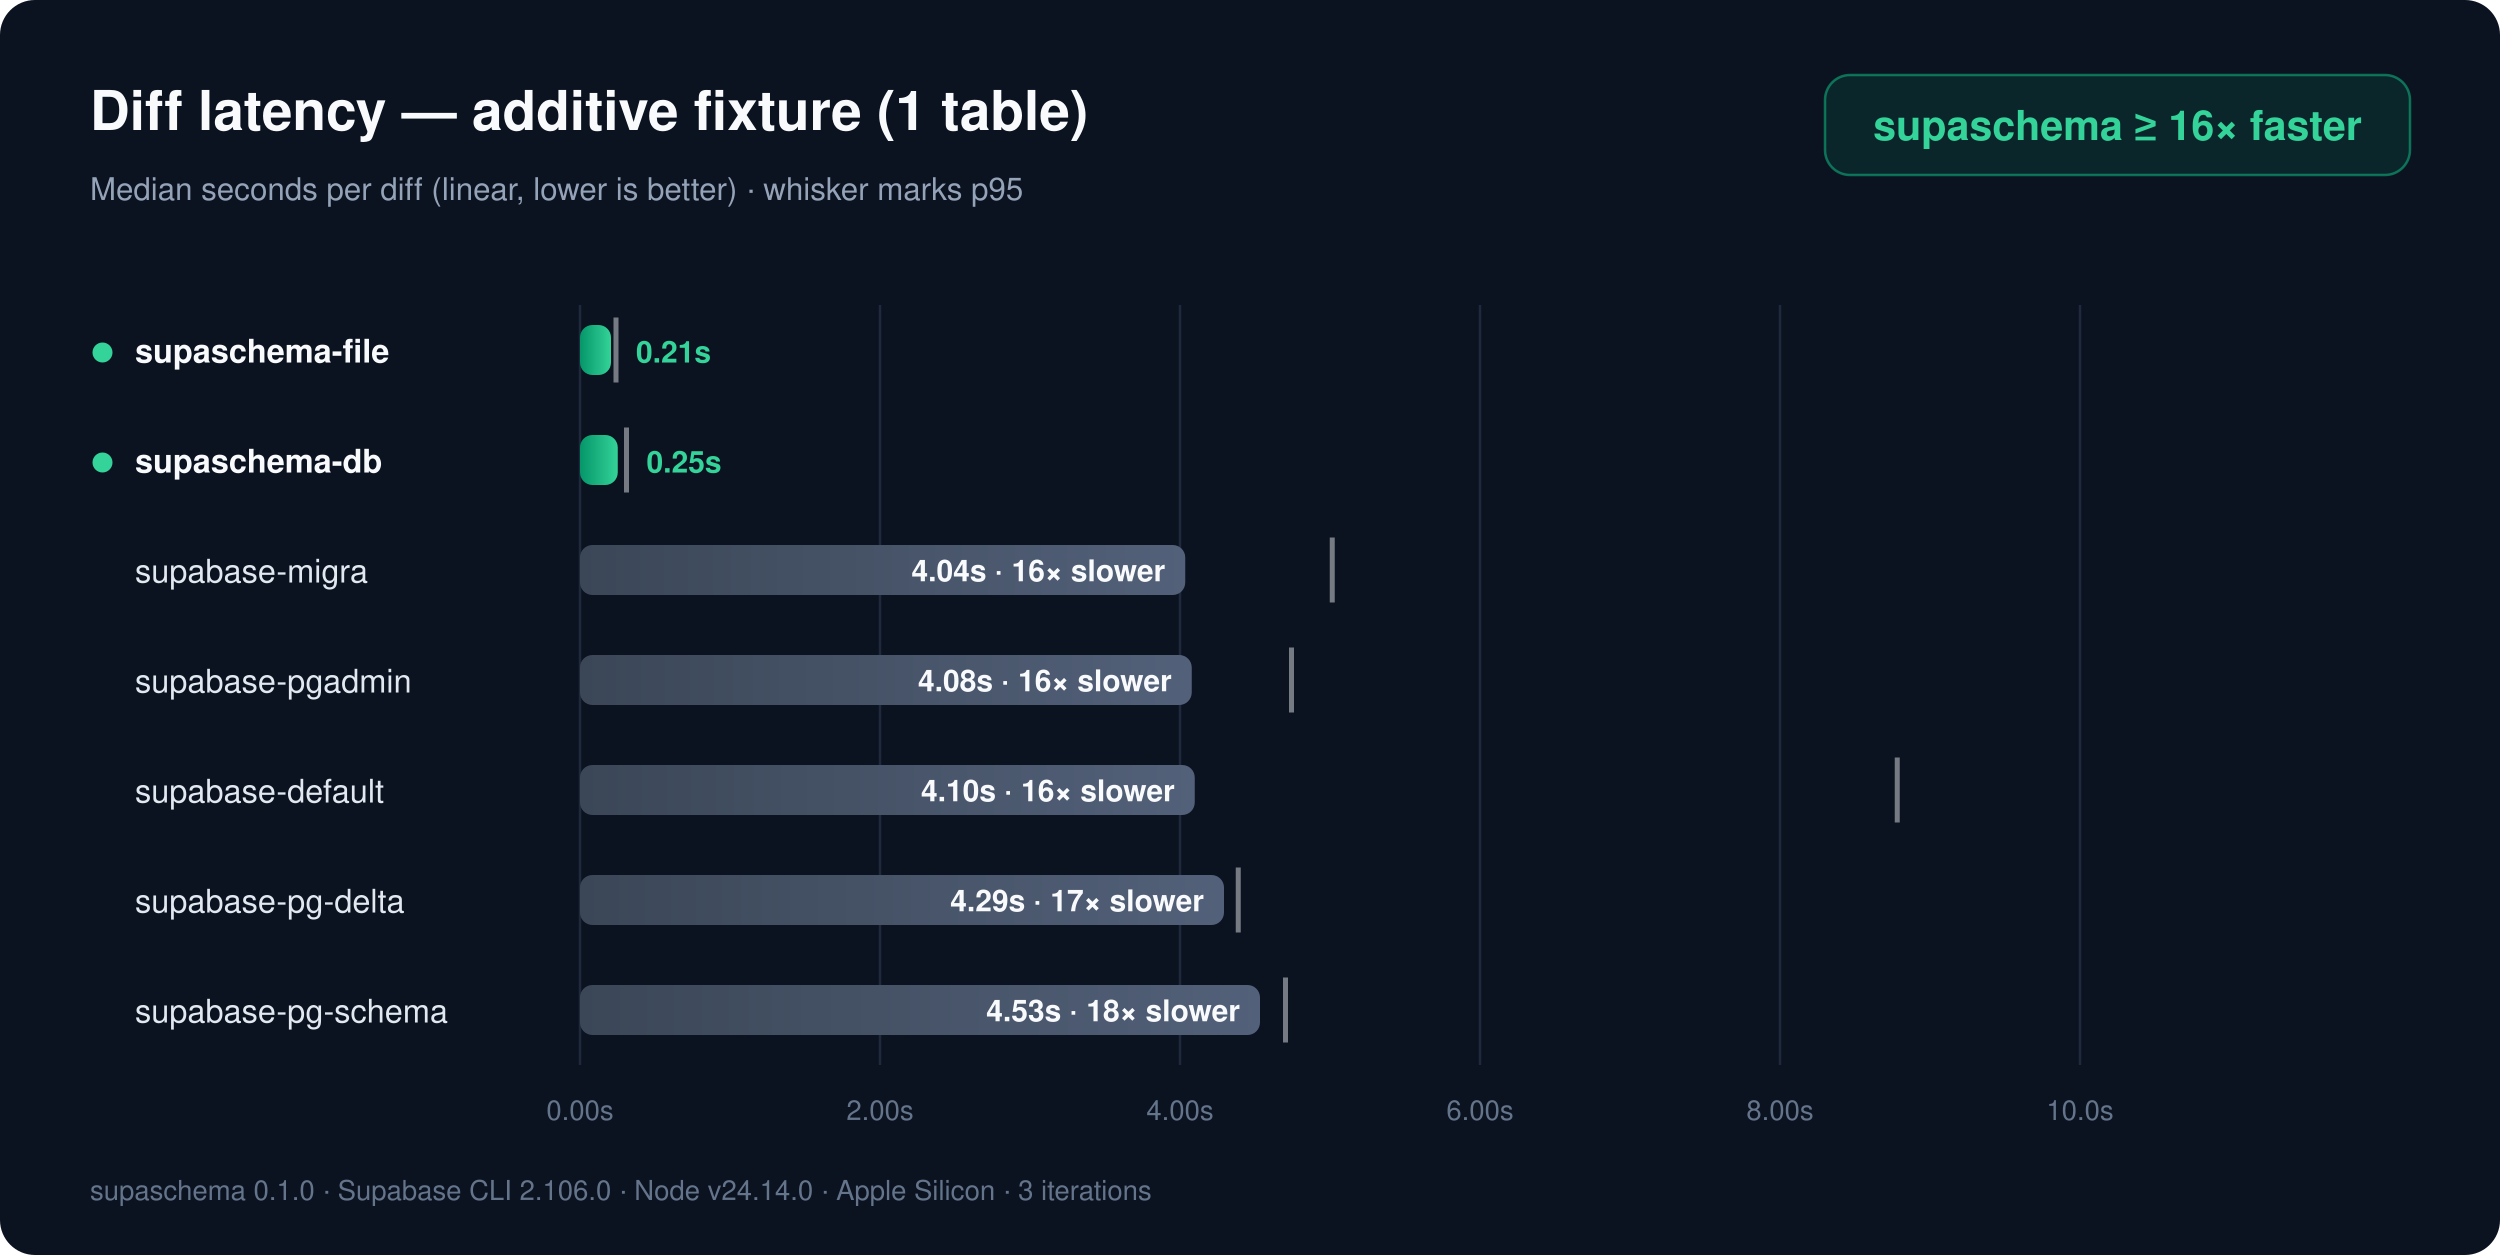
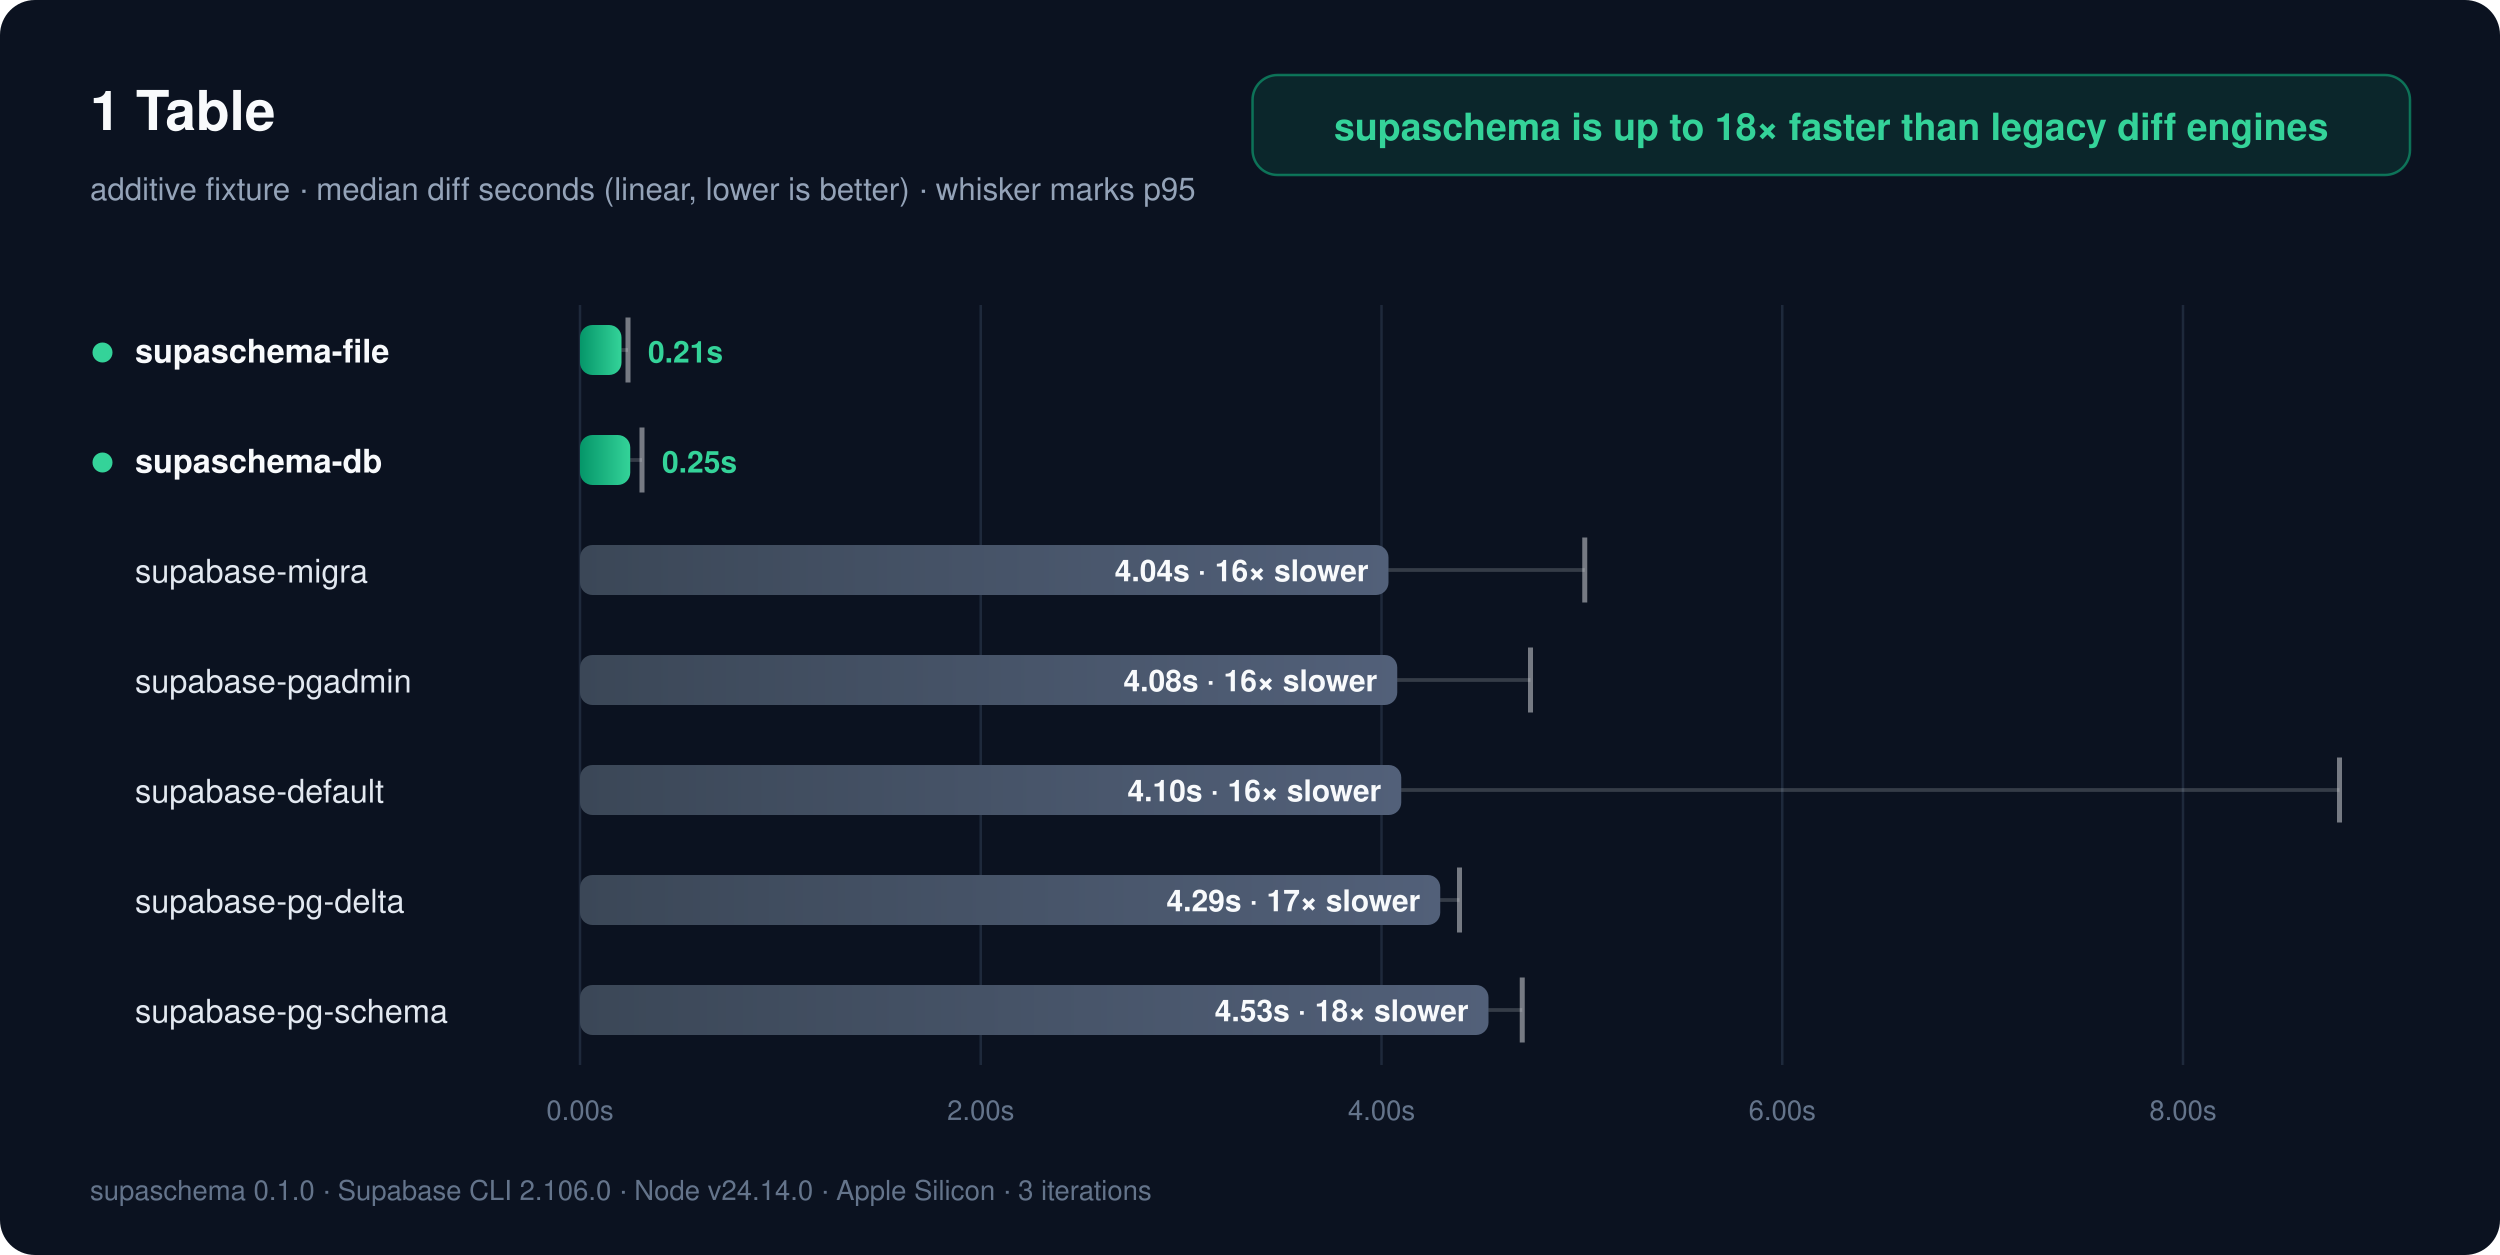
<svg xmlns="http://www.w3.org/2000/svg" width="1000" height="502" viewBox="0 0 1000 502" role="img">
  <defs>
    <linearGradient id="supaGradient" x1="0" y1="0" x2="1" y2="0">
      <stop offset="0%" stop-color="#059669" />
      <stop offset="100%" stop-color="#34d399" />
    </linearGradient>
    <linearGradient id="slateGradient" x1="0" y1="0" x2="1" y2="0">
      <stop offset="0%" stop-color="#3b4757" />
      <stop offset="100%" stop-color="#526079" />
    </linearGradient>
  </defs>
  <rect width="100%" height="100%" rx="14" fill="#0b1220" />
-   <text x="36.0" y="52.0" fill="#f8fafc" font-family="ui-sans-serif, system-ui, 'Segoe UI', Helvetica, Arial, sans-serif" font-size="22" font-weight="700">Diff latency — additive fixture (1 table)</text>
-   <text x="36.0" y="80.0" fill="#94a3b8" font-family="ui-sans-serif, system-ui, 'Segoe UI', Helvetica, Arial, sans-serif" font-size="12.5" font-weight="400">Median seconds per diff (linear, lower is better) · whisker marks p95</text>
-   <rect x="730" y="30" width="234" height="40" rx="10" fill="rgba(16,185,129,0.12)" stroke="#10b981" stroke-opacity="0.55" />
-   <text x="847.0" y="56.0" fill="#34d399" font-family="ui-sans-serif, system-ui, 'Segoe UI', Helvetica, Arial, sans-serif" font-size="16.5" font-weight="700" text-anchor="middle">supaschema ≥ 16× faster</text>
+   <text x="36.0" y="52.0" fill="#f8fafc" font-family="ui-sans-serif, system-ui, 'Segoe UI', Helvetica, Arial, sans-serif" font-size="22" font-weight="700">1 Table</text>
+   <text x="36.0" y="80.0" fill="#94a3b8" font-family="ui-sans-serif, system-ui, 'Segoe UI', Helvetica, Arial, sans-serif" font-size="12.5" font-weight="400">additive fixture · median diff seconds (linear, lower is better) · whisker marks p95</text>
+   <rect x="501" y="30" width="463" height="40" rx="10" fill="rgba(16,185,129,0.12)" stroke="#10b981" stroke-opacity="0.55" />
+   <text x="732.5" y="56.0" fill="#34d399" font-family="ui-sans-serif, system-ui, 'Segoe UI', Helvetica, Arial, sans-serif" font-size="15" font-weight="700" text-anchor="middle">supaschema is up to 18× faster than legacy diff engines</text>
  <line x1="232.0" y1="122" x2="232.0" y2="426" stroke="#1e293b" stroke-width="1" />
  <text x="232.0" y="448.0" fill="#64748b" font-family="ui-sans-serif, system-ui, 'Segoe UI', Helvetica, Arial, sans-serif" font-size="11" font-weight="400" text-anchor="middle">0.00s</text>
-   <line x1="352.0" y1="122" x2="352.0" y2="426" stroke="#1e293b" stroke-width="1" />
-   <text x="352.0" y="448.0" fill="#64748b" font-family="ui-sans-serif, system-ui, 'Segoe UI', Helvetica, Arial, sans-serif" font-size="11" font-weight="400" text-anchor="middle">2.00s</text>
-   <line x1="472.0" y1="122" x2="472.0" y2="426" stroke="#1e293b" stroke-width="1" />
-   <text x="472.0" y="448.0" fill="#64748b" font-family="ui-sans-serif, system-ui, 'Segoe UI', Helvetica, Arial, sans-serif" font-size="11" font-weight="400" text-anchor="middle">4.00s</text>
-   <line x1="592.0" y1="122" x2="592.0" y2="426" stroke="#1e293b" stroke-width="1" />
-   <text x="592.0" y="448.0" fill="#64748b" font-family="ui-sans-serif, system-ui, 'Segoe UI', Helvetica, Arial, sans-serif" font-size="11" font-weight="400" text-anchor="middle">6.00s</text>
-   <line x1="712.0" y1="122" x2="712.0" y2="426" stroke="#1e293b" stroke-width="1" />
-   <text x="712.0" y="448.0" fill="#64748b" font-family="ui-sans-serif, system-ui, 'Segoe UI', Helvetica, Arial, sans-serif" font-size="11" font-weight="400" text-anchor="middle">8.00s</text>
-   <line x1="832.0" y1="122" x2="832.0" y2="426" stroke="#1e293b" stroke-width="1" />
-   <text x="832.0" y="448.0" fill="#64748b" font-family="ui-sans-serif, system-ui, 'Segoe UI', Helvetica, Arial, sans-serif" font-size="11" font-weight="400" text-anchor="middle">10.0s</text>
+   <line x1="392.3" y1="122" x2="392.3" y2="426" stroke="#1e293b" stroke-width="1" />
+   <text x="392.3" y="448.0" fill="#64748b" font-family="ui-sans-serif, system-ui, 'Segoe UI', Helvetica, Arial, sans-serif" font-size="11" font-weight="400" text-anchor="middle">2.00s</text>
+   <line x1="552.6" y1="122" x2="552.6" y2="426" stroke="#1e293b" stroke-width="1" />
+   <text x="552.6" y="448.0" fill="#64748b" font-family="ui-sans-serif, system-ui, 'Segoe UI', Helvetica, Arial, sans-serif" font-size="11" font-weight="400" text-anchor="middle">4.00s</text>
+   <line x1="712.9" y1="122" x2="712.9" y2="426" stroke="#1e293b" stroke-width="1" />
+   <text x="712.9" y="448.0" fill="#64748b" font-family="ui-sans-serif, system-ui, 'Segoe UI', Helvetica, Arial, sans-serif" font-size="11" font-weight="400" text-anchor="middle">6.00s</text>
+   <line x1="873.2" y1="122" x2="873.2" y2="426" stroke="#1e293b" stroke-width="1" />
+   <text x="873.2" y="448.0" fill="#64748b" font-family="ui-sans-serif, system-ui, 'Segoe UI', Helvetica, Arial, sans-serif" font-size="11" font-weight="400" text-anchor="middle">8.00s</text>
  <circle cx="41" cy="141" r="4" fill="#34d399" />
  <text x="54.0" y="145.0" fill="#f8fafc" font-family="ui-sans-serif, system-ui, 'Segoe UI', Helvetica, Arial, sans-serif" font-size="13" font-weight="650">supaschema-file</text>
-   <rect x="232" y="130" width="12.4" height="20" rx="5" fill="url(#supaGradient)" />
-   <line x1="246.4" y1="127" x2="246.4" y2="153" stroke="#f8fafc" stroke-opacity="0.45" stroke-width="2" />
-   <text x="254.4" y="145.0" fill="#34d399" font-family="ui-sans-serif, system-ui, 'Segoe UI', Helvetica, Arial, sans-serif" font-size="12" font-weight="700">0.21s</text>
+   <rect x="232" y="130" width="16.6" height="20" rx="5" fill="url(#supaGradient)" />
+   <line x1="248.6" y1="140" x2="251.2" y2="140" stroke="#f8fafc" stroke-opacity="0.18" stroke-width="1.5" />
+   <line x1="251.2" y1="127" x2="251.2" y2="153" stroke="#f8fafc" stroke-opacity="0.45" stroke-width="2" />
+   <text x="259.2" y="145.0" fill="#34d399" font-family="ui-sans-serif, system-ui, 'Segoe UI', Helvetica, Arial, sans-serif" font-size="12" font-weight="700">0.21s</text>
  <circle cx="41" cy="185" r="4" fill="#34d399" />
  <text x="54.0" y="189.0" fill="#f8fafc" font-family="ui-sans-serif, system-ui, 'Segoe UI', Helvetica, Arial, sans-serif" font-size="13" font-weight="650">supaschema-db</text>
-   <rect x="232" y="174" width="15.1" height="20" rx="5" fill="url(#supaGradient)" />
-   <line x1="250.6" y1="171" x2="250.6" y2="197" stroke="#f8fafc" stroke-opacity="0.45" stroke-width="2" />
-   <text x="258.6" y="189.0" fill="#34d399" font-family="ui-sans-serif, system-ui, 'Segoe UI', Helvetica, Arial, sans-serif" font-size="12" font-weight="700">0.25s</text>
+   <rect x="232" y="174" width="20.1" height="20" rx="5" fill="url(#supaGradient)" />
+   <line x1="252.1" y1="184" x2="256.8" y2="184" stroke="#f8fafc" stroke-opacity="0.18" stroke-width="1.5" />
+   <line x1="256.8" y1="171" x2="256.8" y2="197" stroke="#f8fafc" stroke-opacity="0.45" stroke-width="2" />
+   <text x="264.8" y="189.0" fill="#34d399" font-family="ui-sans-serif, system-ui, 'Segoe UI', Helvetica, Arial, sans-serif" font-size="12" font-weight="700">0.25s</text>
  <text x="54.0" y="233.0" fill="#e2e8f0" font-family="ui-sans-serif, system-ui, 'Segoe UI', Helvetica, Arial, sans-serif" font-size="13" font-weight="450">supabase-migra</text>
-   <rect x="232" y="218" width="242.1" height="20" rx="5" fill="url(#slateGradient)" />
-   <line x1="532.9" y1="215" x2="532.9" y2="241" stroke="#f8fafc" stroke-opacity="0.45" stroke-width="2" />
-   <text x="466.1" y="232.5" fill="#f8fafc" font-family="ui-sans-serif, system-ui, 'Segoe UI', Helvetica, Arial, sans-serif" font-size="12" font-weight="600" text-anchor="end">4.04s · 16× slower</text>
+   <rect x="232" y="218" width="323.4" height="20" rx="5" fill="url(#slateGradient)" />
+   <line x1="555.4" y1="228" x2="633.9" y2="228" stroke="#f8fafc" stroke-opacity="0.18" stroke-width="1.5" />
+   <line x1="633.9" y1="215" x2="633.9" y2="241" stroke="#f8fafc" stroke-opacity="0.45" stroke-width="2" />
+   <text x="547.4" y="232.5" fill="#f8fafc" font-family="ui-sans-serif, system-ui, 'Segoe UI', Helvetica, Arial, sans-serif" font-size="12" font-weight="600" text-anchor="end">4.04s · 16× slower</text>
  <text x="54.0" y="277.0" fill="#e2e8f0" font-family="ui-sans-serif, system-ui, 'Segoe UI', Helvetica, Arial, sans-serif" font-size="13" font-weight="450">supabase-pgadmin</text>
-   <rect x="232" y="262" width="244.7" height="20" rx="5" fill="url(#slateGradient)" />
-   <line x1="516.6" y1="259" x2="516.6" y2="285" stroke="#f8fafc" stroke-opacity="0.45" stroke-width="2" />
-   <text x="468.7" y="276.5" fill="#f8fafc" font-family="ui-sans-serif, system-ui, 'Segoe UI', Helvetica, Arial, sans-serif" font-size="12" font-weight="600" text-anchor="end">4.08s · 16× slower</text>
+   <rect x="232" y="262" width="326.9" height="20" rx="5" fill="url(#slateGradient)" />
+   <line x1="558.9" y1="272" x2="612.2" y2="272" stroke="#f8fafc" stroke-opacity="0.18" stroke-width="1.5" />
+   <line x1="612.2" y1="259" x2="612.2" y2="285" stroke="#f8fafc" stroke-opacity="0.45" stroke-width="2" />
+   <text x="550.9" y="276.5" fill="#f8fafc" font-family="ui-sans-serif, system-ui, 'Segoe UI', Helvetica, Arial, sans-serif" font-size="12" font-weight="600" text-anchor="end">4.08s · 16× slower</text>
  <text x="54.0" y="321.0" fill="#e2e8f0" font-family="ui-sans-serif, system-ui, 'Segoe UI', Helvetica, Arial, sans-serif" font-size="13" font-weight="450">supabase-default</text>
-   <rect x="232" y="306" width="245.9" height="20" rx="5" fill="url(#slateGradient)" />
-   <line x1="758.9" y1="303" x2="758.9" y2="329" stroke="#f8fafc" stroke-opacity="0.45" stroke-width="2" />
-   <text x="469.9" y="320.5" fill="#f8fafc" font-family="ui-sans-serif, system-ui, 'Segoe UI', Helvetica, Arial, sans-serif" font-size="12" font-weight="600" text-anchor="end">4.10s · 16× slower</text>
+   <rect x="232" y="306" width="328.5" height="20" rx="5" fill="url(#slateGradient)" />
+   <line x1="560.5" y1="316" x2="935.8" y2="316" stroke="#f8fafc" stroke-opacity="0.18" stroke-width="1.5" />
+   <line x1="935.8" y1="303" x2="935.8" y2="329" stroke="#f8fafc" stroke-opacity="0.45" stroke-width="2" />
+   <text x="552.5" y="320.5" fill="#f8fafc" font-family="ui-sans-serif, system-ui, 'Segoe UI', Helvetica, Arial, sans-serif" font-size="12" font-weight="600" text-anchor="end">4.10s · 16× slower</text>
  <text x="54.0" y="365.0" fill="#e2e8f0" font-family="ui-sans-serif, system-ui, 'Segoe UI', Helvetica, Arial, sans-serif" font-size="13" font-weight="450">supabase-pg-delta</text>
-   <rect x="232" y="350" width="257.6" height="20" rx="5" fill="url(#slateGradient)" />
-   <line x1="495.3" y1="347" x2="495.3" y2="373" stroke="#f8fafc" stroke-opacity="0.45" stroke-width="2" />
-   <text x="481.6" y="364.5" fill="#f8fafc" font-family="ui-sans-serif, system-ui, 'Segoe UI', Helvetica, Arial, sans-serif" font-size="12" font-weight="600" text-anchor="end">4.29s · 17× slower</text>
+   <rect x="232" y="350" width="344.1" height="20" rx="5" fill="url(#slateGradient)" />
+   <line x1="576.1" y1="360" x2="583.8" y2="360" stroke="#f8fafc" stroke-opacity="0.18" stroke-width="1.5" />
+   <line x1="583.8" y1="347" x2="583.8" y2="373" stroke="#f8fafc" stroke-opacity="0.45" stroke-width="2" />
+   <text x="568.1" y="364.5" fill="#f8fafc" font-family="ui-sans-serif, system-ui, 'Segoe UI', Helvetica, Arial, sans-serif" font-size="12" font-weight="600" text-anchor="end">4.29s · 17× slower</text>
  <text x="54.0" y="409.0" fill="#e2e8f0" font-family="ui-sans-serif, system-ui, 'Segoe UI', Helvetica, Arial, sans-serif" font-size="13" font-weight="450">supabase-pg-schema</text>
-   <rect x="232" y="394" width="272.0" height="20" rx="5" fill="url(#slateGradient)" />
-   <line x1="514.2" y1="391" x2="514.2" y2="417" stroke="#f8fafc" stroke-opacity="0.45" stroke-width="2" />
-   <text x="496.0" y="408.5" fill="#f8fafc" font-family="ui-sans-serif, system-ui, 'Segoe UI', Helvetica, Arial, sans-serif" font-size="12" font-weight="600" text-anchor="end">4.53s · 18× slower</text>
+   <rect x="232" y="394" width="363.4" height="20" rx="5" fill="url(#slateGradient)" />
+   <line x1="595.4" y1="404" x2="608.9" y2="404" stroke="#f8fafc" stroke-opacity="0.18" stroke-width="1.5" />
+   <line x1="608.9" y1="391" x2="608.9" y2="417" stroke="#f8fafc" stroke-opacity="0.45" stroke-width="2" />
+   <text x="587.4" y="408.5" fill="#f8fafc" font-family="ui-sans-serif, system-ui, 'Segoe UI', Helvetica, Arial, sans-serif" font-size="12" font-weight="600" text-anchor="end">4.53s · 18× slower</text>
  <text x="36.0" y="480.0" fill="#64748b" font-family="ui-sans-serif, system-ui, 'Segoe UI', Helvetica, Arial, sans-serif" font-size="11" font-weight="400">supaschema 0.1.0  ·  Supabase CLI 2.106.0  ·  Node v24.14.0  ·  Apple Silicon  ·  3 iterations</text>
</svg>
